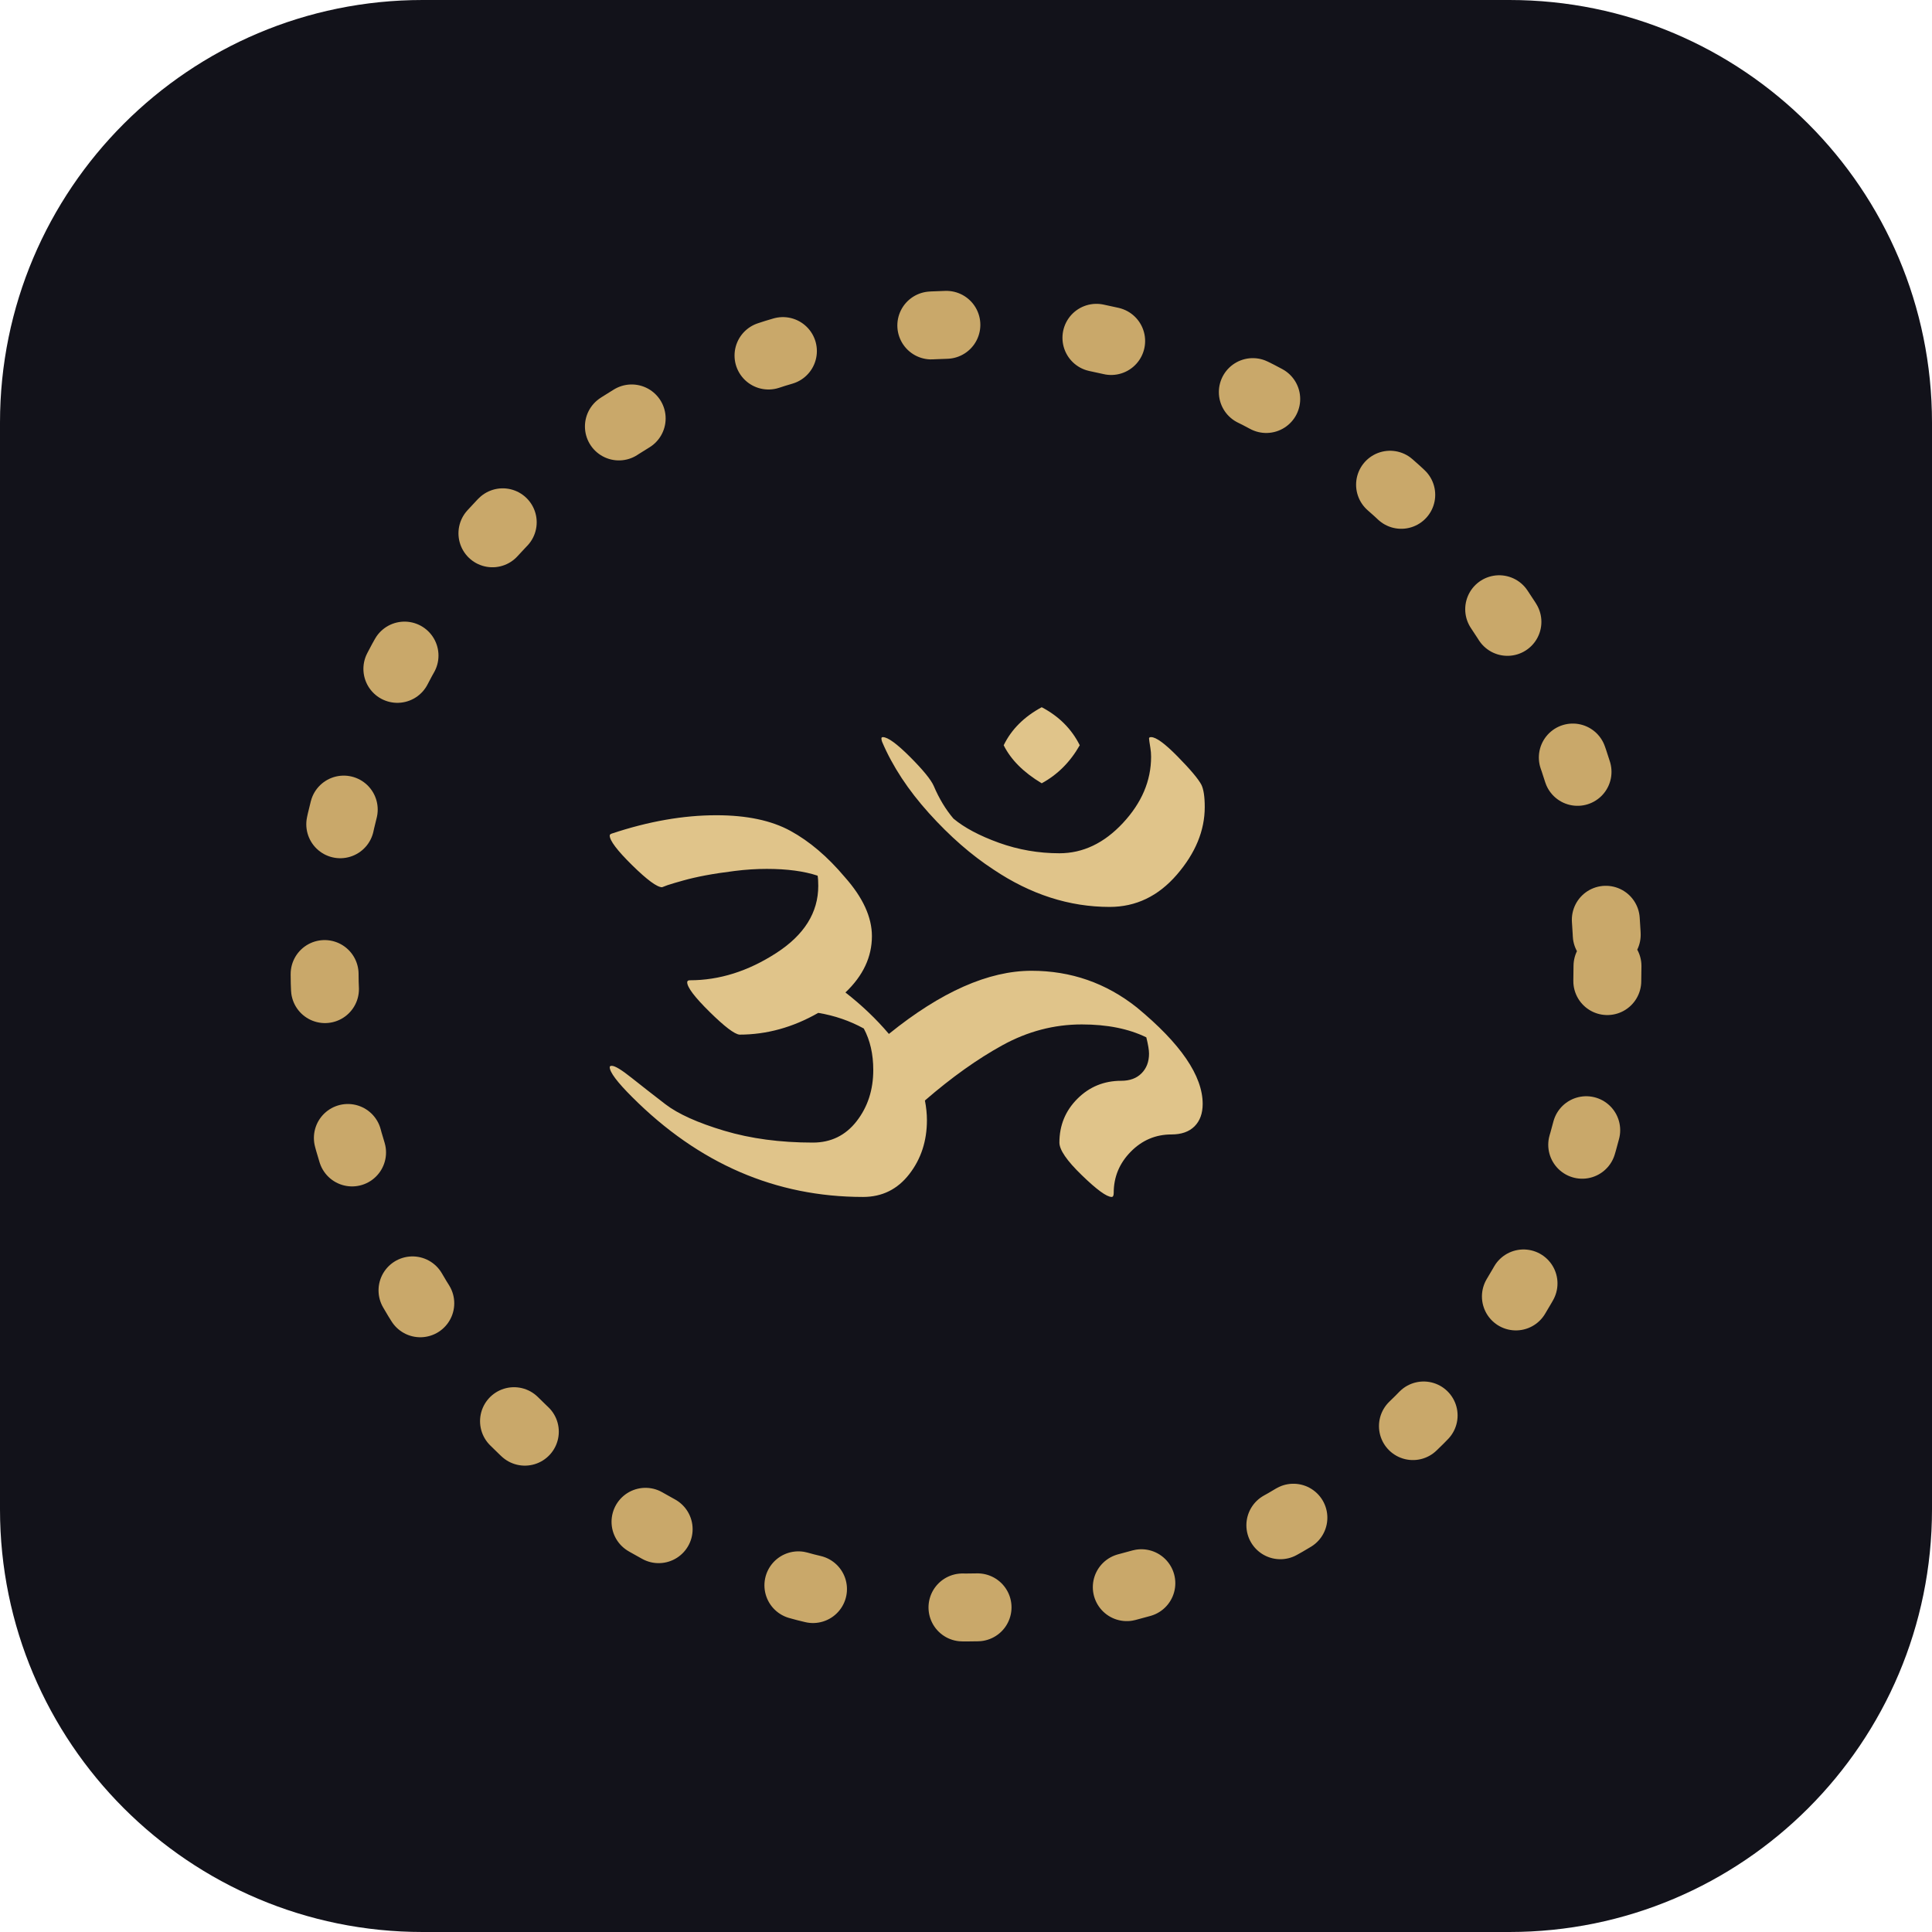
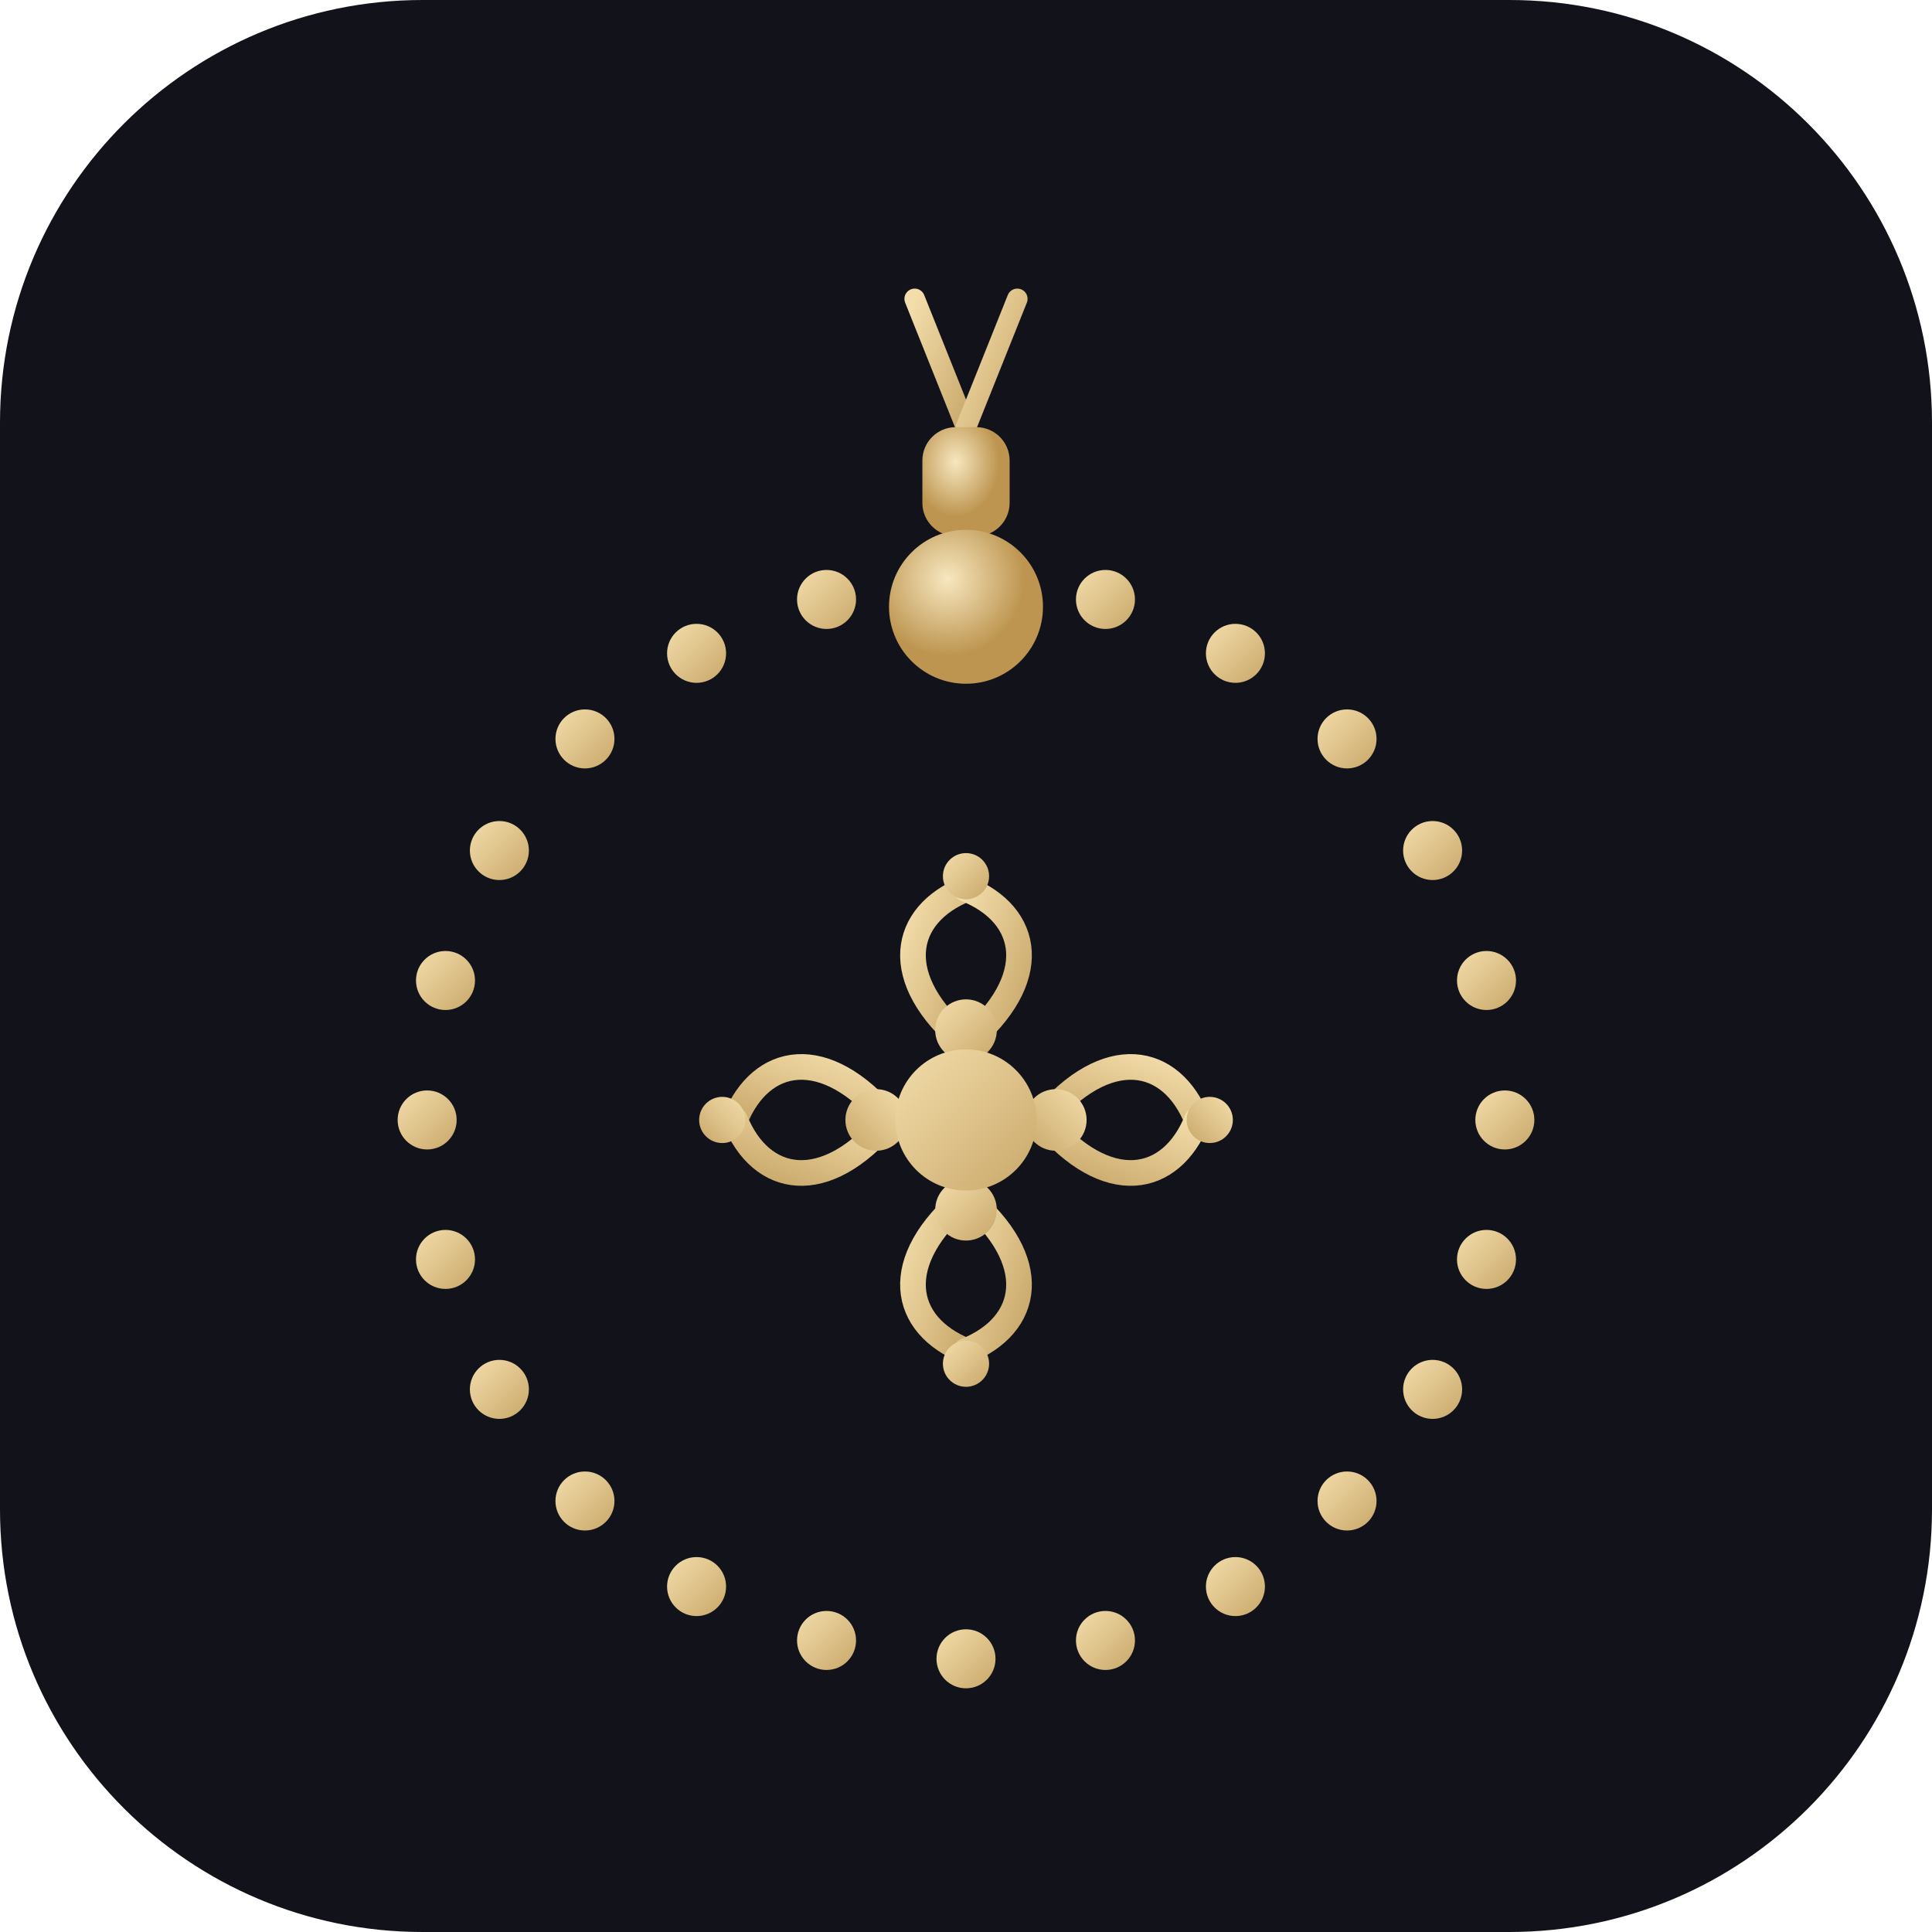
<svg xmlns="http://www.w3.org/2000/svg" viewBox="0 0 512 512">
+   <defs>
+     <linearGradient id="obg" x1="0" y1="0" x2="1" y2="1">
+       <stop offset="0" stop-color="#f3ddab" />
+       <stop offset="1" stop-color="#c9a86a" />
+     </linearGradient>
+     <radialGradient id="obguru" cx="38%" cy="32%">
+       <stop offset="0" stop-color="#f7e7bf" />
+       <stop offset="1" stop-color="#bd9550" />
+     </radialGradient>
+   </defs>
  <rect width="512" height="512" rx="112" fill="#12121a" />
-   <circle cx="256" cy="256" r="170" fill="none" stroke="#c9a86a" stroke-width="18" stroke-dasharray="4 40" stroke-linecap="round" />
-   <text x="256" y="310" font-size="180" text-anchor="middle" fill="#e0c48a" font-family="serif">ॐ</text>
+   <g transform="translate(86,120) scale(3.4)">
+     <g fill="url(#obg)">
+       <circle cx="60.87" cy="11.43" r="2.3" />
+       <circle cx="71.0" cy="15.63" r="2.3" />
+       <circle cx="79.70" cy="22.30" r="2.3" />
+       <circle cx="86.37" cy="31.0" r="2.3" />
+       <circle cx="90.57" cy="41.13" r="2.3" />
+       <circle cx="92" cy="52" r="2.3" />
+       <circle cx="90.57" cy="62.87" r="2.3" />
+       <circle cx="86.37" cy="73.0" r="2.3" />
+       <circle cx="79.70" cy="81.70" r="2.3" />
+       <circle cx="71.0" cy="88.37" r="2.3" />
+       <circle cx="60.87" cy="92.57" r="2.3" />
+       <circle cx="50" cy="94" r="2.3" />
+       <circle cx="39.13" cy="92.57" r="2.3" />
+       <circle cx="29.0" cy="88.37" r="2.3" />
+       <circle cx="20.30" cy="81.70" r="2.3" />
+       <circle cx="13.63" cy="73.0" r="2.3" />
+       <circle cx="9.43" cy="62.87" r="2.3" />
+       <circle cx="8" cy="52" r="2.3" />
+       <circle cx="9.43" cy="41.13" r="2.3" />
+       <circle cx="13.63" cy="31.0" r="2.3" />
+       <circle cx="20.30" cy="22.30" r="2.3" />
+       <circle cx="29.0" cy="15.63" r="2.3" />
+       <circle cx="39.13" cy="11.43" r="2.3" />
+     </g>
+     <g stroke="url(#obg)" stroke-width="1.6" stroke-linecap="round">
+       <path d="M50,-2 L46,-12" />
+       <path d="M50,-2 L50,-13" />
+       <path d="M50,-2 L54,-12" />
+     </g>
+     <rect x="46.6" y="-2" width="6.8" height="8.5" rx="2.6" fill="url(#obguru)" />
+     <circle cx="50" cy="12" r="6" fill="url(#obguru)" />
+     <g stroke="url(#obg)" stroke-width="2" stroke-linecap="round" stroke-linejoin="round" fill="none">
+       <path d="M50,45 L50,34" />
+       <path d="M50,46 C44,41 45,36 50,34" />
+       <path d="M50,46 C56,41 55,36 50,34" />
+       <path d="M50,59 L50,70" />
+       <path d="M50,58 C44,63 45,68 50,70" />
+       <path d="M50,58 C56,63 55,68 50,70" />
+     </g>
+     <circle cx="50" cy="33" r="1.8" fill="url(#obg)" />
+     <circle cx="50" cy="71" r="1.8" fill="url(#obg)" />
+     <circle cx="50" cy="45" r="2.4" fill="url(#obg)" />
+     <circle cx="50" cy="59" r="2.4" fill="url(#obg)" />
+     <g transform="rotate(90 50 52)">
+       <g stroke="url(#obg)" stroke-width="2" stroke-linecap="round" stroke-linejoin="round" fill="none">
+         <path d="M50,45 L50,34" />
+         <path d="M50,46 C44,41 45,36 50,34" />
+         <path d="M50,46 C56,41 55,36 50,34" />
+         <path d="M50,59 L50,70" />
+         <path d="M50,58 C44,63 45,68 50,70" />
+         <path d="M50,58 C56,63 55,68 50,70" />
+       </g>
+       <circle cx="50" cy="33" r="1.8" fill="url(#obg)" />
+       <circle cx="50" cy="71" r="1.8" fill="url(#obg)" />
+       <circle cx="50" cy="45" r="2.4" fill="url(#obg)" />
+       <circle cx="50" cy="59" r="2.4" fill="url(#obg)" />
+     </g>
+     <circle cx="50" cy="52" r="5.5" fill="url(#obg)" />
+   </g>
</svg>
